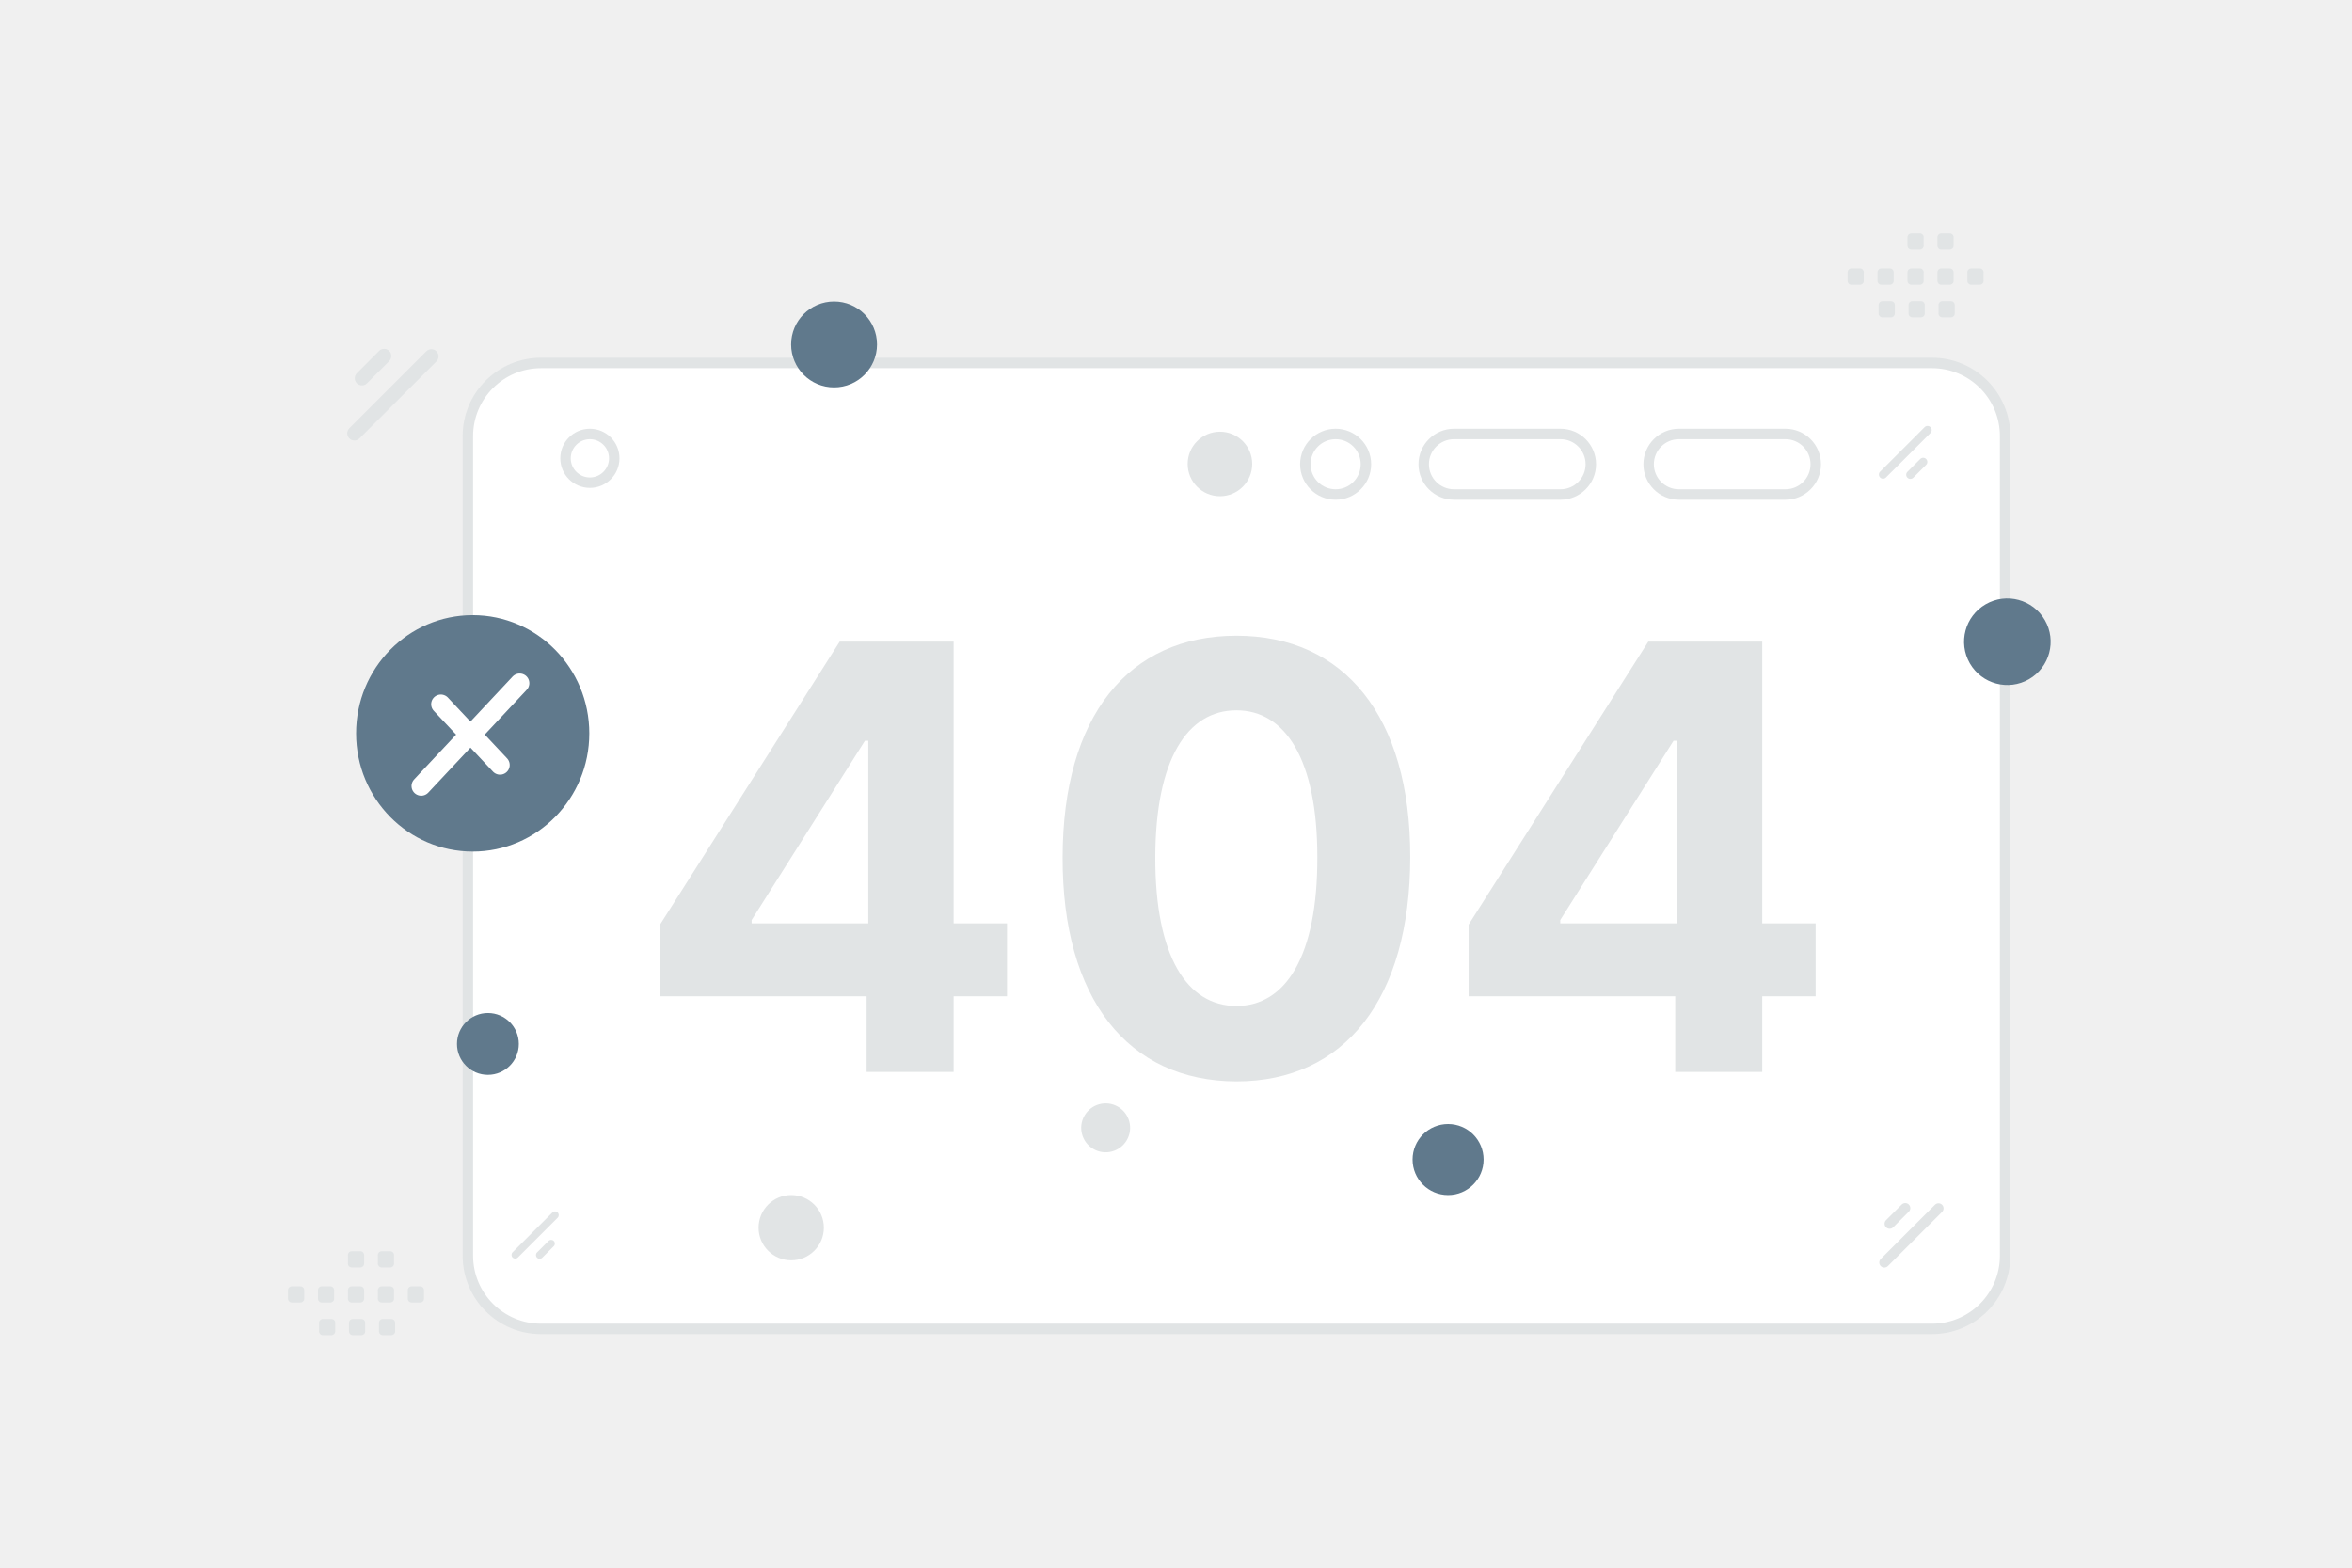
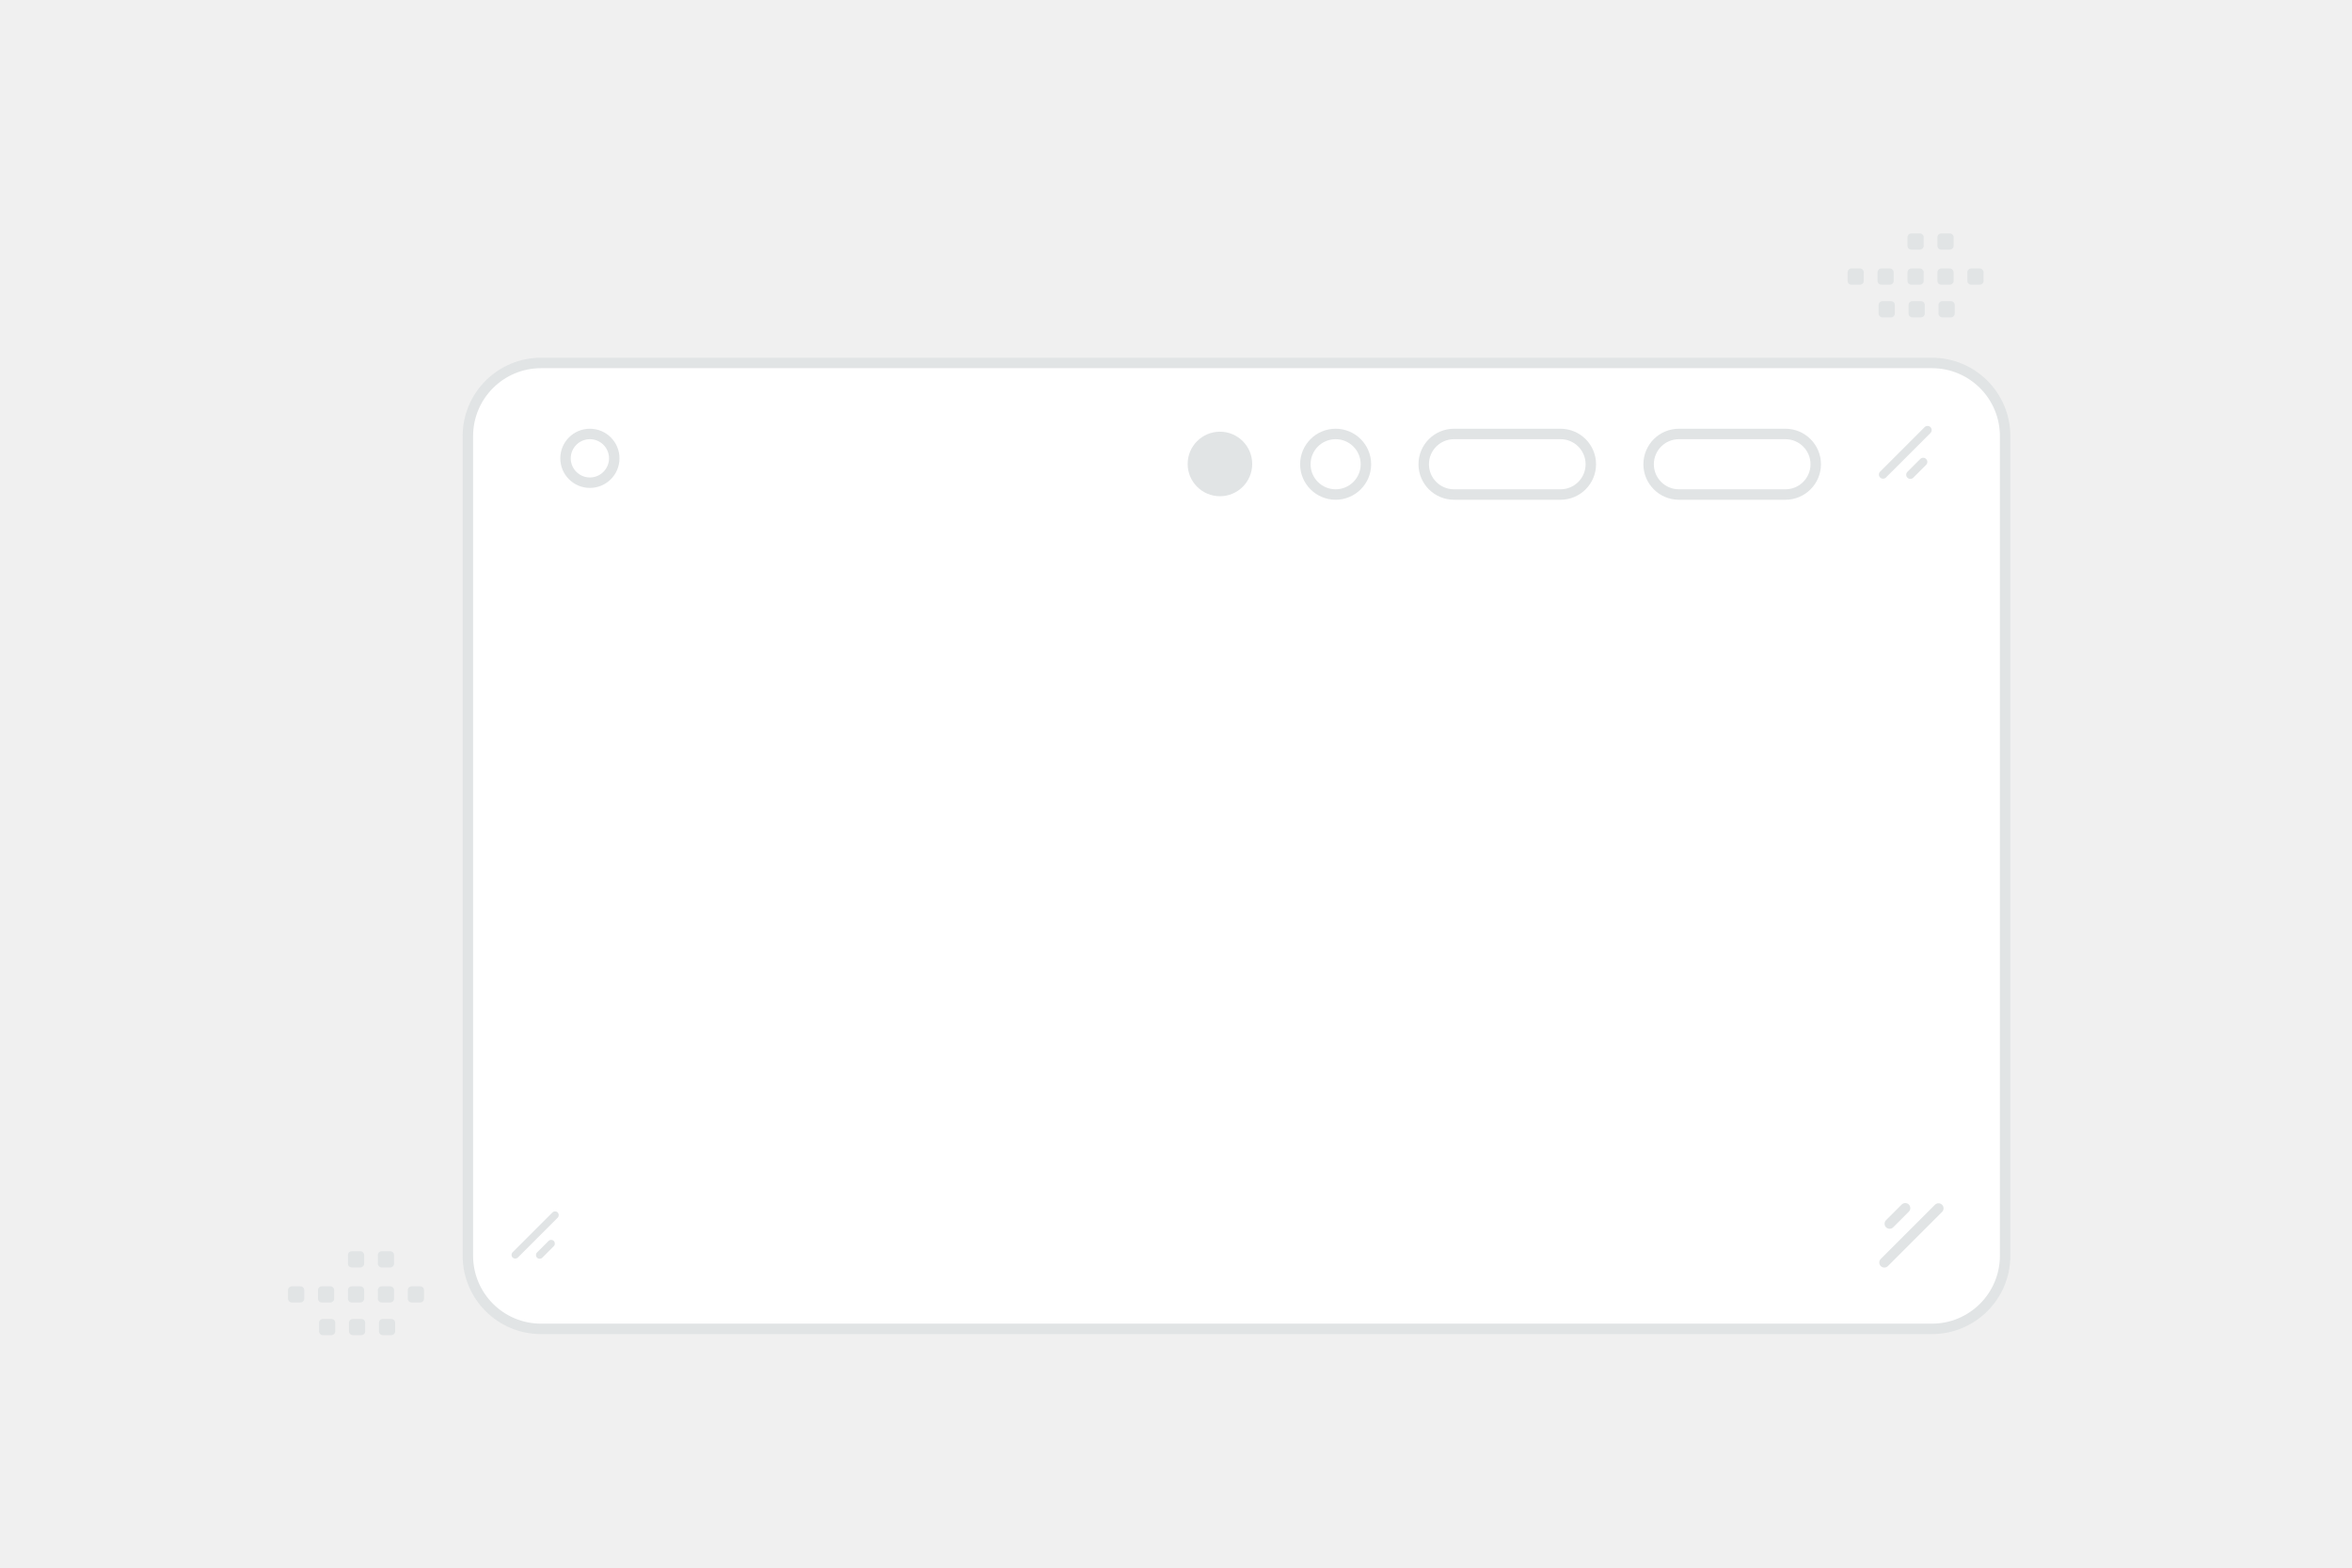
<svg xmlns="http://www.w3.org/2000/svg" width="900" height="600" viewBox="0 0 900 600" fill="none">
  <path fill="transparent" d="M0 0h900v600H0z" />
  <rect x="179.031" y="138.913" width="588.237" height="369.687" rx="28" fill="#fff" stroke="#E1E4E5" stroke-width="4" />
  <rect x="630.851" y="166.091" width="63.943" height="23.177" rx="11.589" fill="#fff" stroke="#E1E4E5" stroke-width="4" />
  <rect x="544.79" y="166.091" width="63.943" height="23.177" rx="11.589" fill="#fff" stroke="#E1E4E5" stroke-width="4" />
  <rect x="499.495" y="166.091" width="23.177" height="23.177" rx="11.589" fill="#fff" stroke="#E1E4E5" stroke-width="4" />
-   <path d="M252.553 381.315h79.058v28.953h33.296v-28.953h20.428v-27.908h-20.428v-107.85h-43.591L252.553 353.89v27.425zm79.701-27.908h-44.636v-1.287l43.349-68.602h1.287v69.889zm140.864 60.48c41.419 0 66.431-31.527 66.512-85.814.08-53.884-25.254-84.768-66.512-84.768-41.338 0-66.431 30.803-66.511 84.768-.161 54.126 25.012 85.733 66.511 85.814zm0-28.873c-18.899 0-31.124-18.98-31.044-56.941.081-37.397 12.225-56.217 31.044-56.217 18.739 0 30.964 18.82 30.964 56.217.08 37.961-12.144 56.941-30.964 56.941zm88.85-3.699h79.058v28.953h33.296v-28.953h20.428v-27.908h-20.428v-107.85h-43.591L561.968 353.89v27.425zm79.701-27.908h-44.636v-1.287l43.349-68.602h1.287v69.889z" fill="#E1E4E5" />
+   <path d="M252.553 381.315h79.058v28.953h33.296v-28.953h20.428v-27.908h-20.428v-107.85h-43.591L252.553 353.89v27.425zm79.701-27.908h-44.636v-1.287l43.349-68.602h1.287v69.889zm140.864 60.48c41.419 0 66.431-31.527 66.512-85.814.08-53.884-25.254-84.768-66.512-84.768-41.338 0-66.431 30.803-66.511 84.768-.161 54.126 25.012 85.733 66.511 85.814zm0-28.873c-18.899 0-31.124-18.98-31.044-56.941.081-37.397 12.225-56.217 31.044-56.217 18.739 0 30.964 18.82 30.964 56.217.08 37.961-12.144 56.941-30.964 56.941zm88.85-3.699h79.058v28.953h33.296v-28.953h20.428v-27.908h-20.428v-107.85h-43.591L561.968 353.89v27.425zm79.701-27.908h-44.636v-1.287l43.349-68.602h1.287v69.889z" fill="current" />
  <rect x="216.399" y="166.091" width="18.648" height="18.648" rx="9.324" fill="#fff" stroke="#E1E4E5" stroke-width="4" />
-   <circle r="11.833" transform="matrix(1 0 0 -1 186.698 399.545)" fill="#60798C" />
-   <circle r="16.569" transform="scale(-1 1) rotate(30 -842.37 -1310.527)" fill="#60798C" />
  <circle r="12.349" transform="matrix(-1 0 0 1 466.813 177.572)" fill="#E1E4E5" />
-   <circle cx="319.16" cy="131.833" r="16.435" fill="#60798C" />
-   <circle cx="554.114" cy="443.789" transform="rotate(180 554.114 443.789)" fill="#60798C" r="13.589" />
-   <circle r="12.49" transform="matrix(-1 0 0 1 302.76 469.868)" fill="#E1E4E5" />
-   <circle r="9.36" transform="scale(1 -1) rotate(-30 -593.95 -1005.323)" fill="#E1E4E5" />
  <rect x="718.31" y="181.625" width="27.252" height="3.175" rx="1.588" transform="rotate(-45 718.31 181.625)" fill="#E1E4E5" />
  <rect x="728.759" y="181.7" width="10.119" height="3.175" rx="1.588" transform="rotate(-45 728.759 181.7)" fill="#E1E4E5" />
  <rect x="195.148" y="480.282" width="24.384" height="2.841" rx="1.42" transform="rotate(-45 195.148 480.282)" fill="#E1E4E5" />
  <rect x="204.497" y="480.348" width="9.054" height="2.841" rx="1.42" transform="rotate(-45 204.497 480.348)" fill="#E1E4E5" />
-   <rect x="168.95" y="136.396" width="47.139" height="5.492" rx="2.746" transform="rotate(135 168.95 136.396)" fill="#E1E4E5" />
-   <rect x="150.878" y="136.267" width="17.503" height="5.492" rx="2.746" transform="rotate(135 150.878 136.267)" fill="#E1E4E5" />
  <rect x="744.509" y="462.467" width="33.185" height="3.866" rx="1.933" transform="rotate(135 744.509 462.467)" fill="#E1E4E5" />
  <rect x="731.786" y="462.377" width="12.322" height="3.866" rx="1.933" transform="rotate(135 731.786 462.377)" fill="#E1E4E5" />
  <path fill-rule="evenodd" clip-rule="evenodd" d="M708.429 102.773h3.304c.799 0 1.442.65 1.442 1.442v3.304c0 .799-.65 1.442-1.442 1.442h-3.304c-.792 0-1.442-.65-1.442-1.442v-3.304a1.439 1.439 0 0 1 1.442-1.442zm11.455 0h3.304c.792 0 1.442.65 1.442 1.442v3.304c0 .799-.65 1.442-1.442 1.442h-3.304c-.792 0-1.442-.65-1.442-1.442v-3.304c0-.792.65-1.442 1.442-1.442zm11.463 0h3.304c.793 0 1.443.65 1.443 1.442v3.304c0 .799-.65 1.442-1.443 1.442h-3.304c-.792 0-1.442-.65-1.442-1.442v-3.304a1.439 1.439 0 0 1 1.442-1.442zm11.456 0h3.304c.792 0 1.442.65 1.442 1.442v3.304c0 .799-.65 1.442-1.442 1.442h-3.304a1.45 1.45 0 0 1-1.449-1.442v-3.304a1.458 1.458 0 0 1 1.449-1.442zm11.456 0h3.304c.799 0 1.449.65 1.449 1.442v3.304c0 .799-.65 1.442-1.449 1.442h-3.304c-.792 0-1.442-.65-1.442-1.442v-3.304c0-.792.65-1.442 1.442-1.442zm-33.955 12.492h3.304c.793 0 1.443.65 1.443 1.442v3.311c0 .792-.65 1.442-1.443 1.442h-3.304c-.799 0-1.442-.65-1.442-1.442v-3.304a1.44 1.44 0 0 1 1.442-1.449zm11.456 0h3.304c.792 0 1.442.65 1.442 1.442v3.311c0 .792-.65 1.442-1.442 1.442h-3.304c-.792 0-1.442-.65-1.442-1.442v-3.304a1.44 1.44 0 0 1 1.442-1.449zm11.456 0h3.304c.799 0 1.449.65 1.449 1.442v3.311a1.45 1.45 0 0 1-1.449 1.442h-3.304c-.792 0-1.442-.65-1.442-1.442v-3.304c0-.799.65-1.449 1.442-1.449zm-11.869-25.912h3.304c.793 0 1.443.65 1.443 1.442V94.1c0 .798-.65 1.442-1.443 1.442h-3.304c-.792 0-1.442-.65-1.442-1.442v-3.305a1.439 1.439 0 0 1 1.442-1.442zm11.456 0h3.304c.792 0 1.442.65 1.442 1.442V94.1c0 .798-.65 1.442-1.442 1.442h-3.304a1.45 1.45 0 0 1-1.449-1.442v-3.305a1.458 1.458 0 0 1 1.449-1.442zm-631.14 402.96h3.304c.799 0 1.442.65 1.442 1.442v3.304c0 .799-.65 1.442-1.442 1.442h-3.304c-.792 0-1.442-.65-1.442-1.442v-3.304a1.439 1.439 0 0 1 1.442-1.442zm11.455 0h3.304c.793 0 1.443.65 1.443 1.442v3.304c0 .799-.65 1.442-1.443 1.442h-3.304c-.792 0-1.442-.65-1.442-1.442v-3.304c0-.792.65-1.442 1.442-1.442zm11.463 0h3.305c.792 0 1.442.65 1.442 1.442v3.304c0 .799-.65 1.442-1.442 1.442h-3.305c-.792 0-1.442-.65-1.442-1.442v-3.304a1.44 1.44 0 0 1 1.442-1.442zm11.456 0h3.304c.792 0 1.442.65 1.442 1.442v3.304c0 .799-.65 1.442-1.442 1.442h-3.304a1.45 1.45 0 0 1-1.449-1.442v-3.304a1.458 1.458 0 0 1 1.449-1.442zm11.456 0h3.304c.799 0 1.449.65 1.449 1.442v3.304c0 .799-.65 1.442-1.449 1.442h-3.304c-.792 0-1.442-.65-1.442-1.442v-3.304c0-.792.65-1.442 1.442-1.442zm-33.954 12.492h3.304c.792 0 1.442.65 1.442 1.442v3.311c0 .792-.65 1.442-1.442 1.442h-3.304c-.799 0-1.443-.65-1.443-1.442v-3.304a1.442 1.442 0 0 1 1.443-1.449zm11.455 0h3.304c.792 0 1.442.65 1.442 1.442v3.311c0 .792-.65 1.442-1.442 1.442h-3.304c-.792 0-1.442-.65-1.442-1.442v-3.304a1.44 1.44 0 0 1 1.442-1.449zm11.456 0h3.304c.799 0 1.449.65 1.449 1.442v3.311a1.45 1.45 0 0 1-1.449 1.442h-3.304c-.792 0-1.442-.65-1.442-1.442v-3.304c0-.799.65-1.449 1.442-1.449zm-11.868-25.912h3.304c.792 0 1.442.65 1.442 1.443v3.304c0 .799-.65 1.442-1.442 1.442h-3.304c-.793 0-1.443-.65-1.443-1.442v-3.304a1.44 1.44 0 0 1 1.443-1.443zm11.455 0h3.304c.792 0 1.442.65 1.442 1.443v3.304c0 .799-.65 1.442-1.442 1.442h-3.304a1.45 1.45 0 0 1-1.449-1.442v-3.304a1.458 1.458 0 0 1 1.449-1.443z" fill="#E1E4E5" />
-   <path fill-rule="evenodd" clip-rule="evenodd" d="M180.882 325.922c-24.64 0-44.617-20.259-44.617-45.246 0-24.987 19.977-45.245 44.617-45.245 24.64 0 44.617 20.258 44.617 45.245s-19.977 45.246-44.617 45.246z" fill="#60798C" />
-   <path d="m198.857 261.476-18.848 20.109-11.316-12.064" stroke="#fff" stroke-width="7.405" stroke-linecap="round" stroke-linejoin="round" />
-   <path d="m161.178 300.835 18.848-20.109 11.316 12.064" stroke="#fff" stroke-width="7.405" stroke-linecap="round" stroke-linejoin="round" />
</svg>
